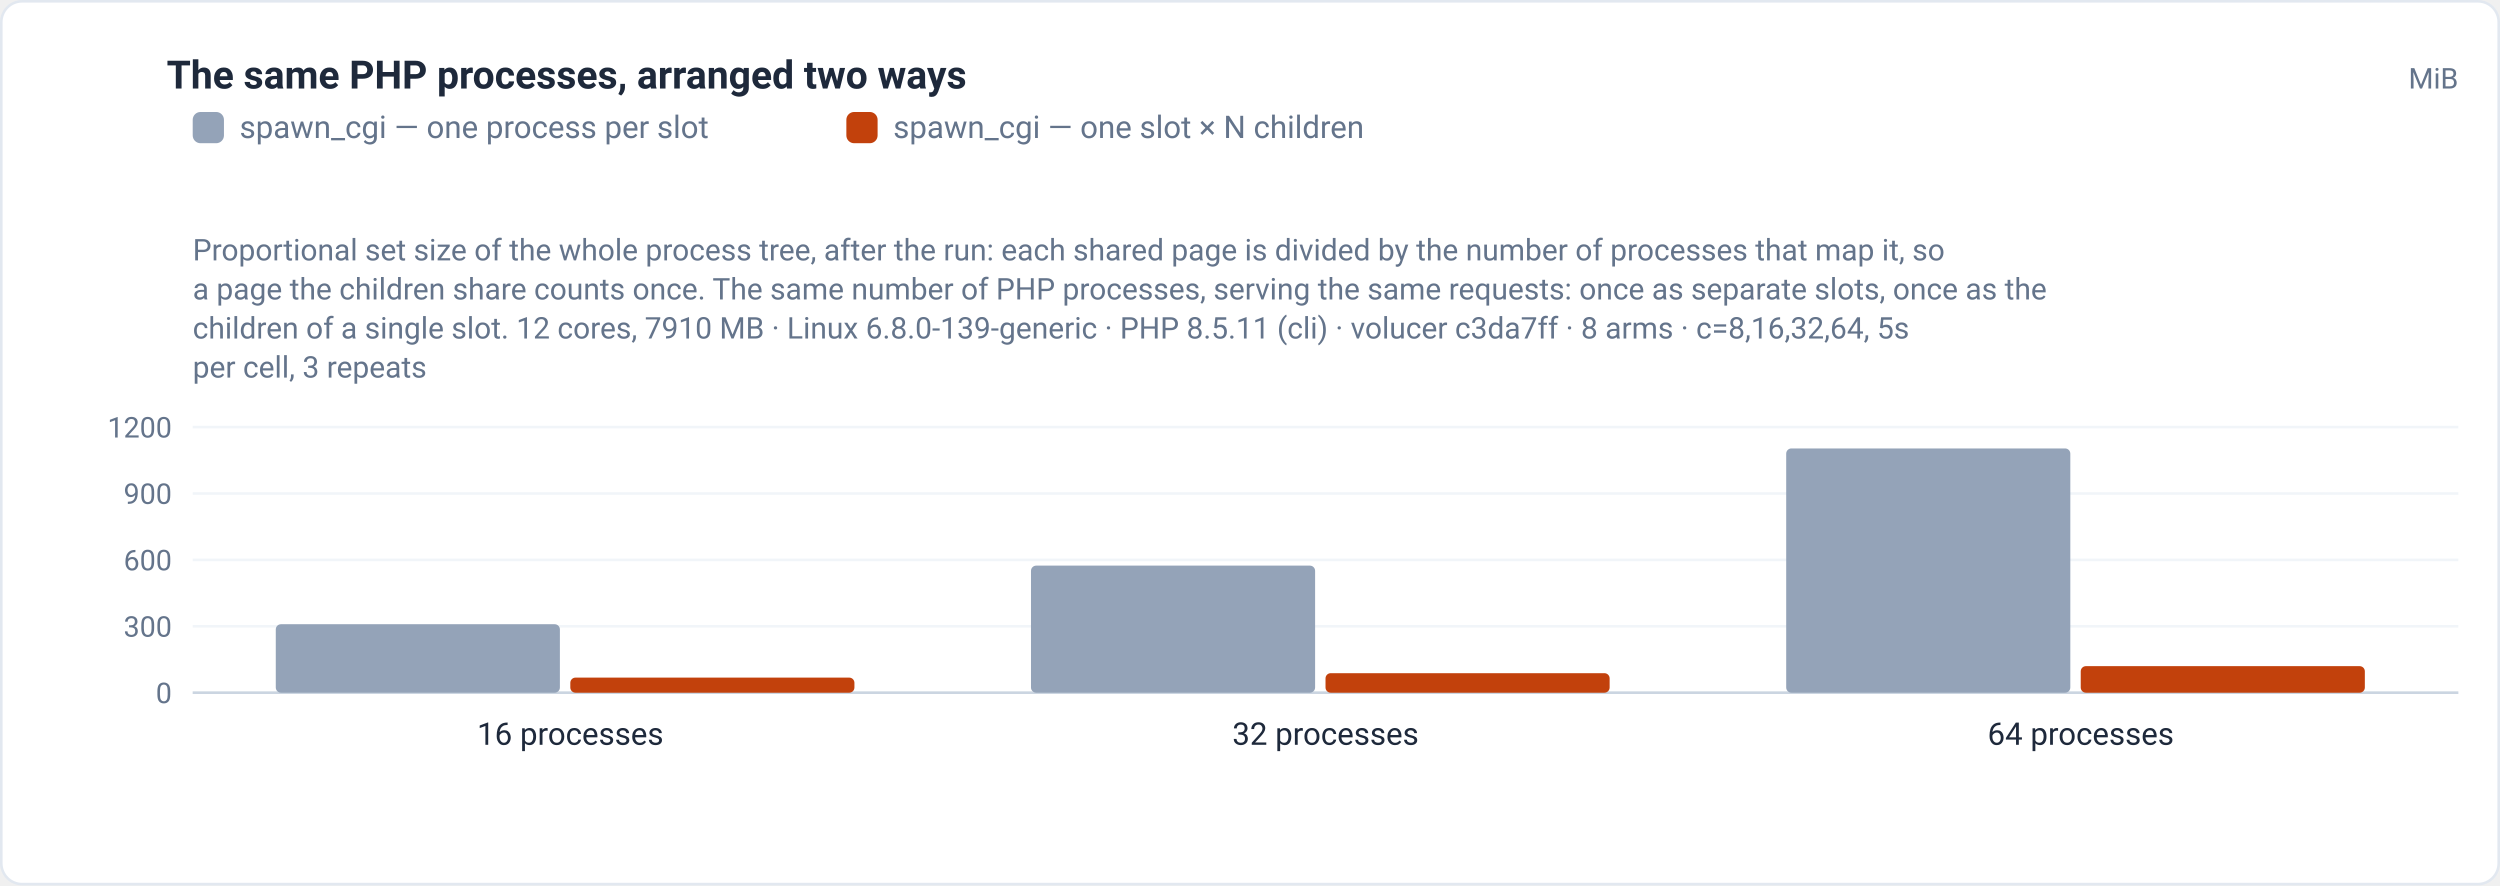
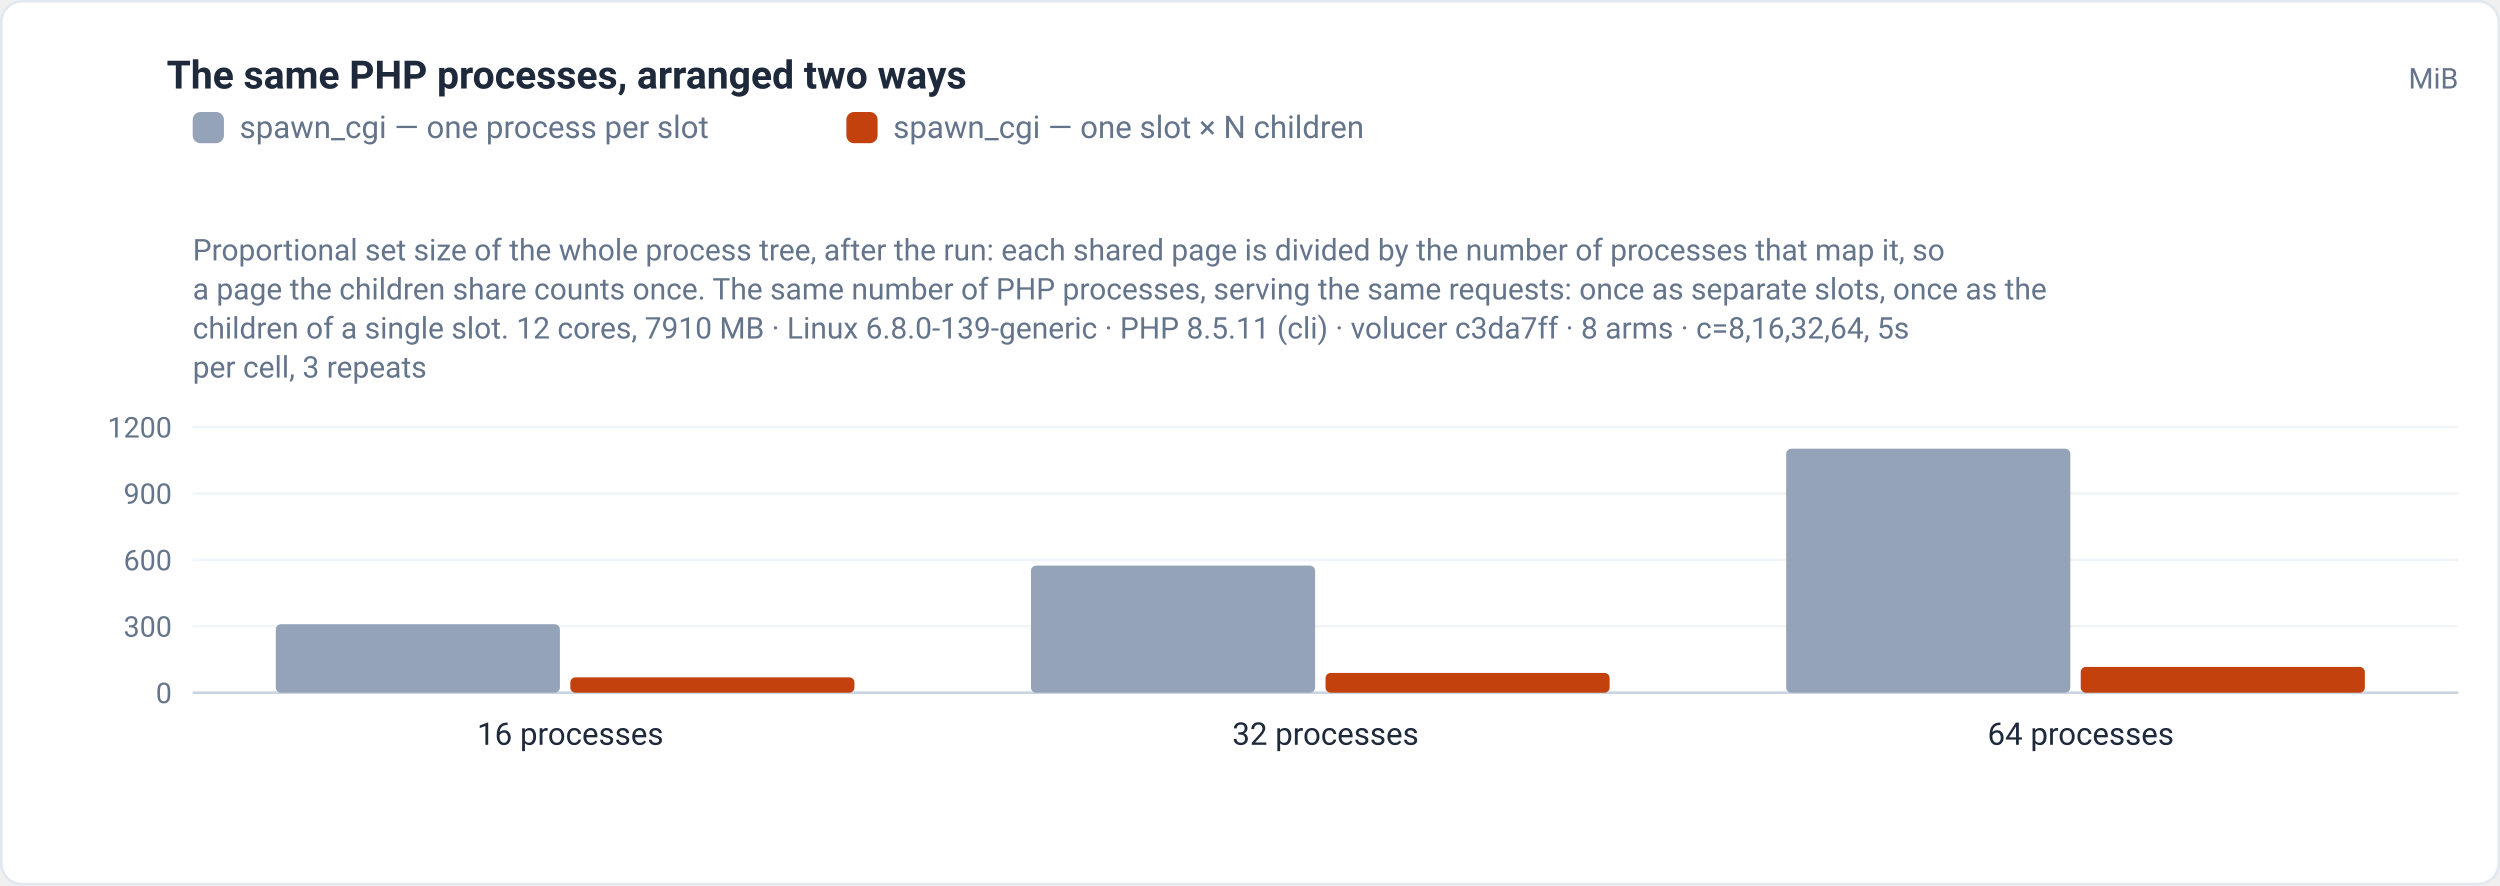
<svg xmlns="http://www.w3.org/2000/svg" width="960" height="340" viewBox="0 0 960 340" role="img" aria-label="The same PHP processes, arranged two ways">
  <rect x="0.5" y="0.5" width="959" height="339" rx="8" fill="#ffffff" stroke="#e2e8f0" />
  <text x="64.0" y="34.0" font-family="-apple-system,BlinkMacSystemFont,'Segoe UI',Roboto,Helvetica,Arial,sans-serif" font-size="15" fill="#1e293b" text-anchor="start" font-weight="600">The same PHP processes, arranged two ways</text>
  <rect x="74.0" y="43.0" width="12" height="12" rx="3" fill="#94a3b8" />
  <text x="92.0" y="53.0" font-family="-apple-system,BlinkMacSystemFont,'Segoe UI',Roboto,Helvetica,Arial,sans-serif" font-size="12" fill="#64748b" text-anchor="start" font-weight="normal">spawn_cgi — one process per slot</text>
  <rect x="325.0" y="43.0" width="12" height="12" rx="3" fill="#c2410c" />
  <text x="343.0" y="53.0" font-family="-apple-system,BlinkMacSystemFont,'Segoe UI',Roboto,Helvetica,Arial,sans-serif" font-size="12" fill="#64748b" text-anchor="start" font-weight="normal">spawn_cgi — one slot × N children</text>
  <text x="74.0" y="100.0" font-family="-apple-system,BlinkMacSystemFont,'Segoe UI',Roboto,Helvetica,Arial,sans-serif" font-size="11.5" fill="#64748b" text-anchor="start" font-weight="normal">Proportional set size of the whole process tree, after the run: each shared page is divided by the number of processes that map it, so</text>
  <text x="74.0" y="115.0" font-family="-apple-system,BlinkMacSystemFont,'Segoe UI',Roboto,Helvetica,Arial,sans-serif" font-size="11.5" fill="#64748b" text-anchor="start" font-weight="normal">a page the children share counts once. The same number of PHP processes, serving the same requests: once as separate slots, once as the</text>
  <text x="74.0" y="130.0" font-family="-apple-system,BlinkMacSystemFont,'Segoe UI',Roboto,Helvetica,Arial,sans-serif" font-size="11.5" fill="#64748b" text-anchor="start" font-weight="normal">children of a single slot. 12 cores, 7910 MB · Linux 6.8.0-139-generic · PHP 8.5.11 (cli) · volucer c3da7ff · 8 arms · c=8,16,32,64, 5s</text>
  <text x="74.0" y="145.0" font-family="-apple-system,BlinkMacSystemFont,'Segoe UI',Roboto,Helvetica,Arial,sans-serif" font-size="11.5" fill="#64748b" text-anchor="start" font-weight="normal">per cell, 3 repeats</text>
  <line x1="74" y1="266.0" x2="944" y2="266.0" stroke="#f1f5f9" stroke-width="1" />
  <text x="66.0" y="270.0" font-family="-apple-system,BlinkMacSystemFont,'Segoe UI',Roboto,Helvetica,Arial,sans-serif" font-size="11" fill="#64748b" text-anchor="end" font-weight="normal">0</text>
  <line x1="74" y1="240.5" x2="944" y2="240.5" stroke="#f1f5f9" stroke-width="1" />
  <text x="66.0" y="244.5" font-family="-apple-system,BlinkMacSystemFont,'Segoe UI',Roboto,Helvetica,Arial,sans-serif" font-size="11" fill="#64748b" text-anchor="end" font-weight="normal">300</text>
  <line x1="74" y1="215.0" x2="944" y2="215.0" stroke="#f1f5f9" stroke-width="1" />
  <text x="66.0" y="219.0" font-family="-apple-system,BlinkMacSystemFont,'Segoe UI',Roboto,Helvetica,Arial,sans-serif" font-size="11" fill="#64748b" text-anchor="end" font-weight="normal">600</text>
  <line x1="74" y1="189.5" x2="944" y2="189.5" stroke="#f1f5f9" stroke-width="1" />
  <text x="66.0" y="193.5" font-family="-apple-system,BlinkMacSystemFont,'Segoe UI',Roboto,Helvetica,Arial,sans-serif" font-size="11" fill="#64748b" text-anchor="end" font-weight="normal">900</text>
  <line x1="74" y1="164.0" x2="944" y2="164.0" stroke="#f1f5f9" stroke-width="1" />
  <text x="66.0" y="168.0" font-family="-apple-system,BlinkMacSystemFont,'Segoe UI',Roboto,Helvetica,Arial,sans-serif" font-size="11" fill="#64748b" text-anchor="end" font-weight="normal">1200</text>
  <line x1="74" y1="266" x2="944" y2="266" stroke="#cbd5e1" stroke-width="1" />
  <rect x="105.9" y="239.7" width="109.1" height="26.3" rx="2" fill="#94a3b8" />
-   <rect x="219.0" y="260.2" width="109.1" height="5.8" rx="2" fill="#c2410c" />
+   <rect x="219.0" y="260.1" width="109.1" height="5.9" rx="2" fill="#c2410c" />
  <text x="219.0" y="286.0" font-family="-apple-system,BlinkMacSystemFont,'Segoe UI',Roboto,Helvetica,Arial,sans-serif" font-size="12" fill="#1e293b" text-anchor="middle" font-weight="normal">16 processes</text>
  <rect x="395.9" y="217.2" width="109.1" height="48.8" rx="2" fill="#94a3b8" />
-   <rect x="509.0" y="258.5" width="109.1" height="7.5" rx="2" fill="#c2410c" />
+   <rect x="509.0" y="258.4" width="109.1" height="7.6" rx="2" fill="#c2410c" />
  <text x="509.0" y="286.0" font-family="-apple-system,BlinkMacSystemFont,'Segoe UI',Roboto,Helvetica,Arial,sans-serif" font-size="12" fill="#1e293b" text-anchor="middle" font-weight="normal">32 processes</text>
-   <rect x="685.9" y="172.2" width="109.1" height="93.8" rx="2" fill="#94a3b8" />
-   <rect x="799.0" y="255.8" width="109.1" height="10.2" rx="2" fill="#c2410c" />
+   <rect x="685.9" y="172.3" width="109.1" height="93.7" rx="2" fill="#94a3b8" />
+   <rect x="799.0" y="256.1" width="109.1" height="9.9" rx="2" fill="#c2410c" />
  <text x="799.0" y="286.0" font-family="-apple-system,BlinkMacSystemFont,'Segoe UI',Roboto,Helvetica,Arial,sans-serif" font-size="12" fill="#1e293b" text-anchor="middle" font-weight="normal">64 processes</text>
  <text x="944.0" y="34.0" font-family="-apple-system,BlinkMacSystemFont,'Segoe UI',Roboto,Helvetica,Arial,sans-serif" font-size="11" fill="#64748b" text-anchor="end" font-weight="normal">MiB</text>
</svg>
